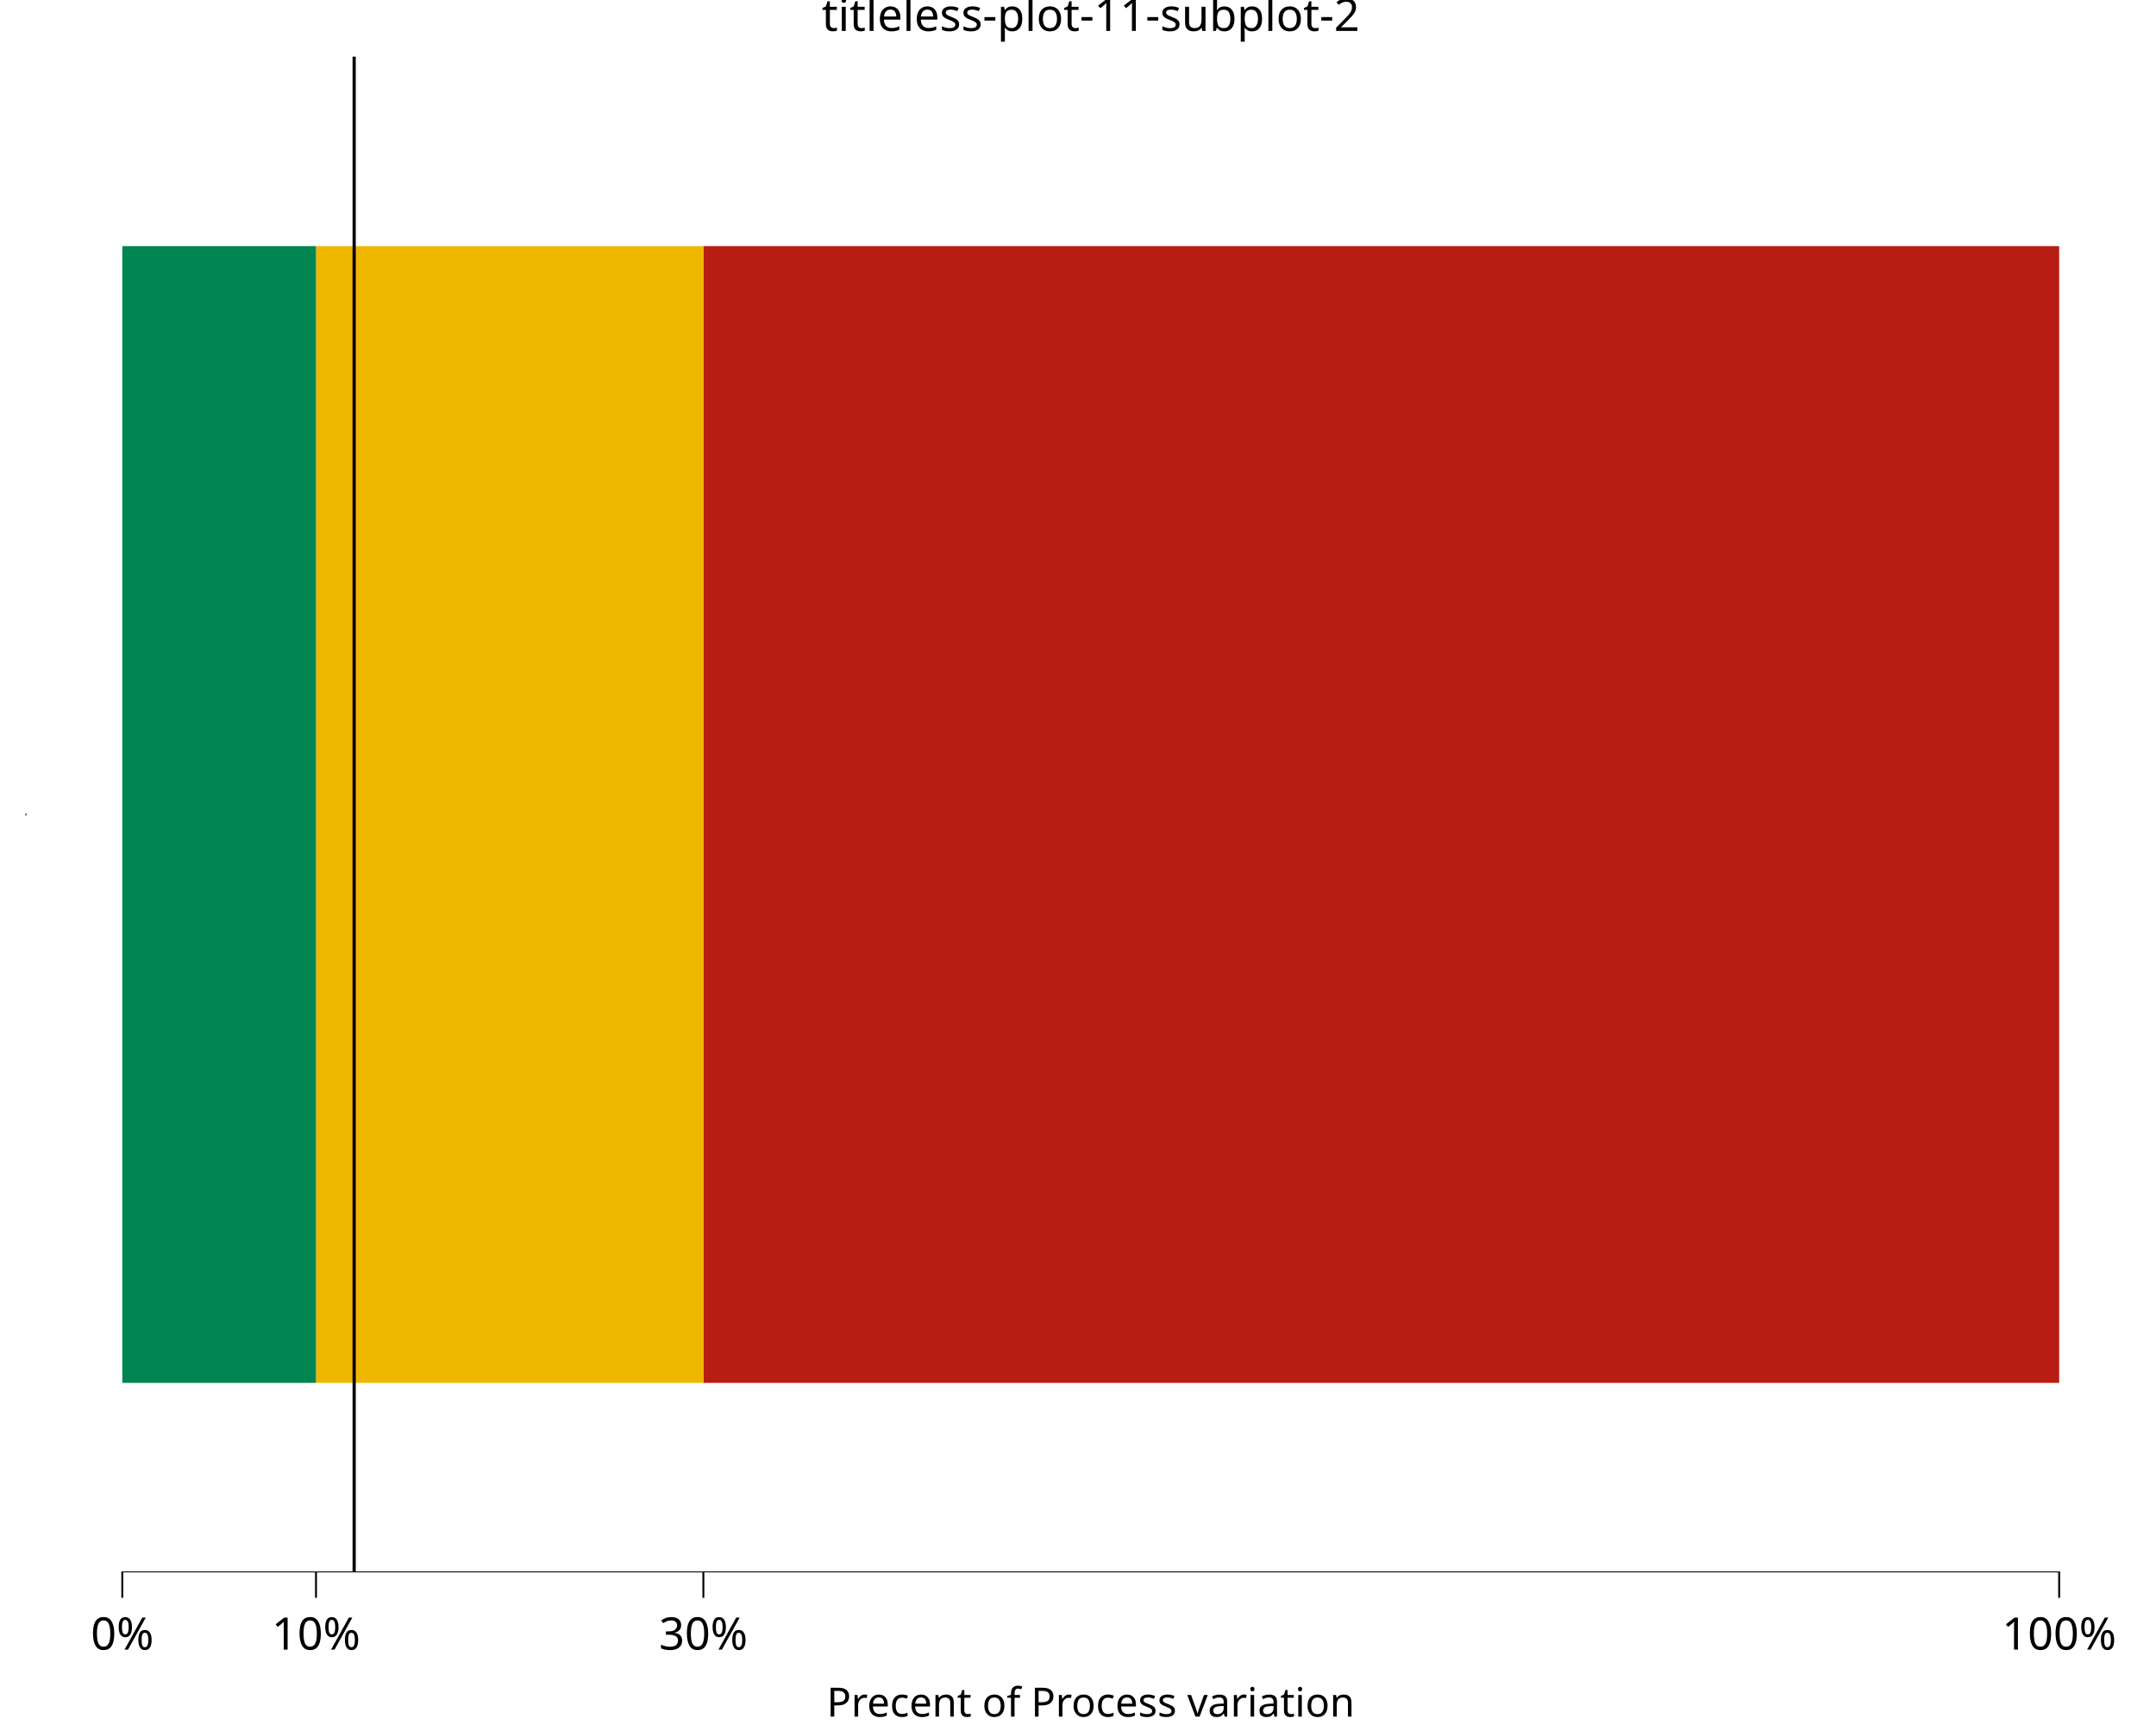
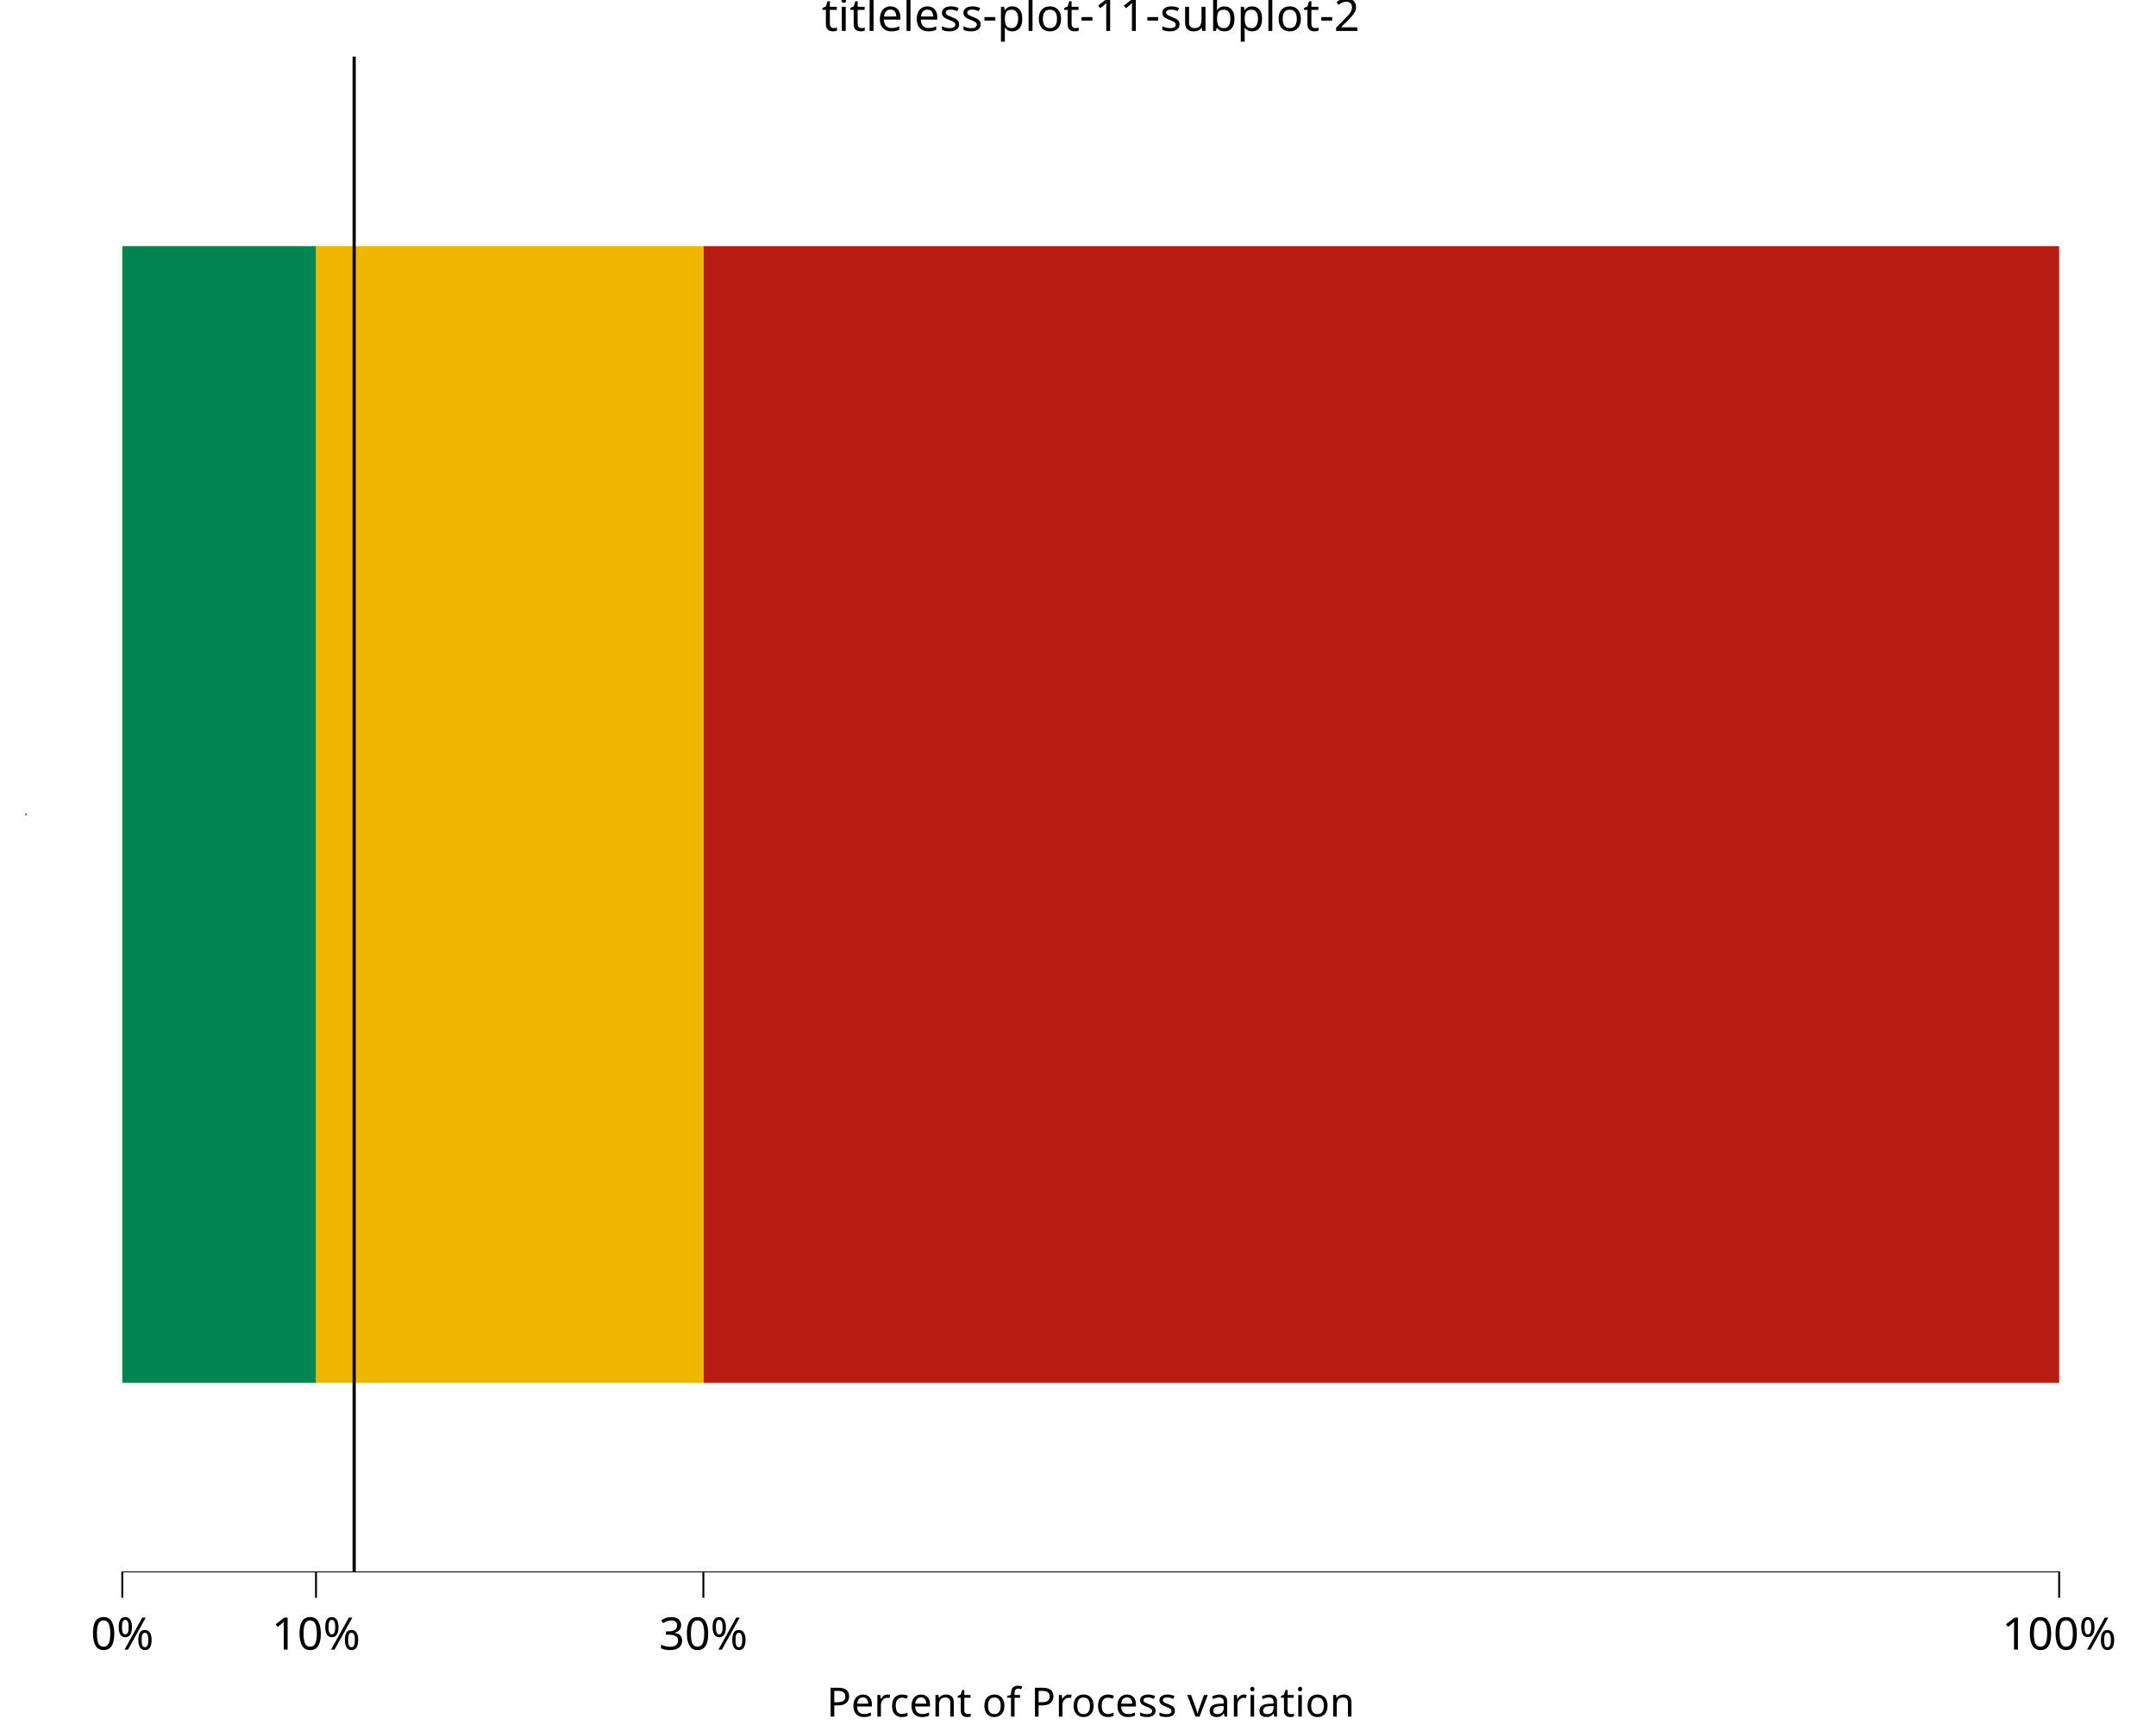
<svg xmlns="http://www.w3.org/2000/svg" class="svglite" data-engine-version="2.0" width="720.00pt" height="576.00pt" viewBox="0 0 720.00 576.00">
  <defs>
    <style type="text/css">
    .svglite line, .svglite polyline, .svglite polygon, .svglite path, .svglite rect, .svglite circle {
      fill: none;
      stroke: #000000;
      stroke-linecap: round;
      stroke-linejoin: round;
      stroke-miterlimit: 10.00;
    }
  </style>
  </defs>
  <rect width="100%" height="100%" style="stroke: none; fill: #FFFFFF;" />
  <defs>
    <clipPath id="cpMC4wMHw3MjAuMDB8MC4wMHw1NzYuMDA=">
      <rect x="0.00" y="0.00" width="720.00" height="576.00" />
    </clipPath>
  </defs>
  <g clip-path="url(#cpMC4wMHw3MjAuMDB8MC4wMHw1NzYuMDA=)">
    <rect x="0.00" y="0.00" width="720.00" height="576.00" style="stroke-width: 10.67; stroke: none;" />
  </g>
  <defs>
    <clipPath id="cpOC41MHw3MjAuMDB8MTguOTJ8NTI1LjAz">
      <rect x="8.50" y="18.92" width="711.50" height="506.11" />
    </clipPath>
  </defs>
  <g clip-path="url(#cpOC41MHw3MjAuMDB8MTguOTJ8NTI1LjAz)">
    <rect x="8.50" y="18.92" width="711.50" height="506.11" style="stroke-width: 10.67; stroke: none;" />
    <rect x="234.89" y="82.18" width="452.77" height="379.58" style="stroke-width: 1.07; stroke: none; stroke-linecap: square; stroke-linejoin: miter; fill: #B81D13;" />
    <rect x="105.53" y="82.18" width="129.36" height="379.58" style="stroke-width: 1.07; stroke: none; stroke-linecap: square; stroke-linejoin: miter; fill: #EFB700;" />
    <rect x="40.84" y="82.18" width="64.68" height="379.58" style="stroke-width: 1.07; stroke: none; stroke-linecap: square; stroke-linejoin: miter; fill: #008450;" />
    <line x1="118.27" y1="525.03" x2="118.27" y2="18.92" style="stroke-width: 1.07; stroke-linecap: butt;" />
    <line x1="40.53" y1="525.03" x2="687.98" y2="525.03" style="stroke-width: 0.64; stroke-linecap: butt;" />
    <line x1="8.50" y1="272.29" x2="8.50" y2="271.65" style="stroke-width: 0.64; stroke-linecap: butt;" />
    <rect x="8.50" y="18.92" width="711.50" height="506.11" style="stroke-width: 0.00; stroke: none;" />
  </g>
  <g clip-path="url(#cpMC4wMHw3MjAuMDB8MC4wMHw1NzYuMDA=)">
    <polyline points="8.50,525.03 8.50,18.92 " style="stroke-width: 0.00; stroke: none; stroke-linecap: butt;" />
    <polyline points="8.50,525.03 720.00,525.03 " style="stroke-width: 0.00; stroke: none; stroke-linecap: butt;" />
    <polyline points="40.84,533.53 40.84,525.03 " style="stroke-width: 0.64; stroke-linecap: butt;" />
    <polyline points="105.53,533.53 105.53,525.03 " style="stroke-width: 0.64; stroke-linecap: butt;" />
    <polyline points="234.89,533.53 234.89,525.03 " style="stroke-width: 0.64; stroke-linecap: butt;" />
    <polyline points="687.66,533.53 687.66,525.03 " style="stroke-width: 0.64; stroke-linecap: butt;" />
    <text x="40.84" y="550.83" text-anchor="middle" style="font-size: 15.00px; font-family: sans;" textLength="21.68px" lengthAdjust="spacingAndGlyphs">0%</text>
    <text x="105.53" y="550.83" text-anchor="middle" style="font-size: 15.00px; font-family: sans;" textLength="30.02px" lengthAdjust="spacingAndGlyphs">10%</text>
    <text x="234.89" y="550.83" text-anchor="middle" style="font-size: 15.00px; font-family: sans;" textLength="30.02px" lengthAdjust="spacingAndGlyphs">30%</text>
    <text x="687.66" y="550.83" text-anchor="middle" style="font-size: 15.00px; font-family: sans;" textLength="38.37px" lengthAdjust="spacingAndGlyphs">100%</text>
-     <text x="364.25" y="573.20" text-anchor="middle" style="font-size: 13.50px; font-family: sans;" textLength="168.86px" lengthAdjust="spacingAndGlyphs">Precent of Process variation</text>
+     <text x="364.25" y="573.20" text-anchor="middle" style="font-size: 13.50px; font-family: sans;" textLength="168.86px" lengthAdjust="spacingAndGlyphs">Percent of Process variation</text>
    <text x="364.25" y="10.32" text-anchor="middle" style="font-size: 15.00px; font-family: sans;" textLength="167.59px" lengthAdjust="spacingAndGlyphs">titleless-plot-11-subplot-2</text>
  </g>
</svg>
